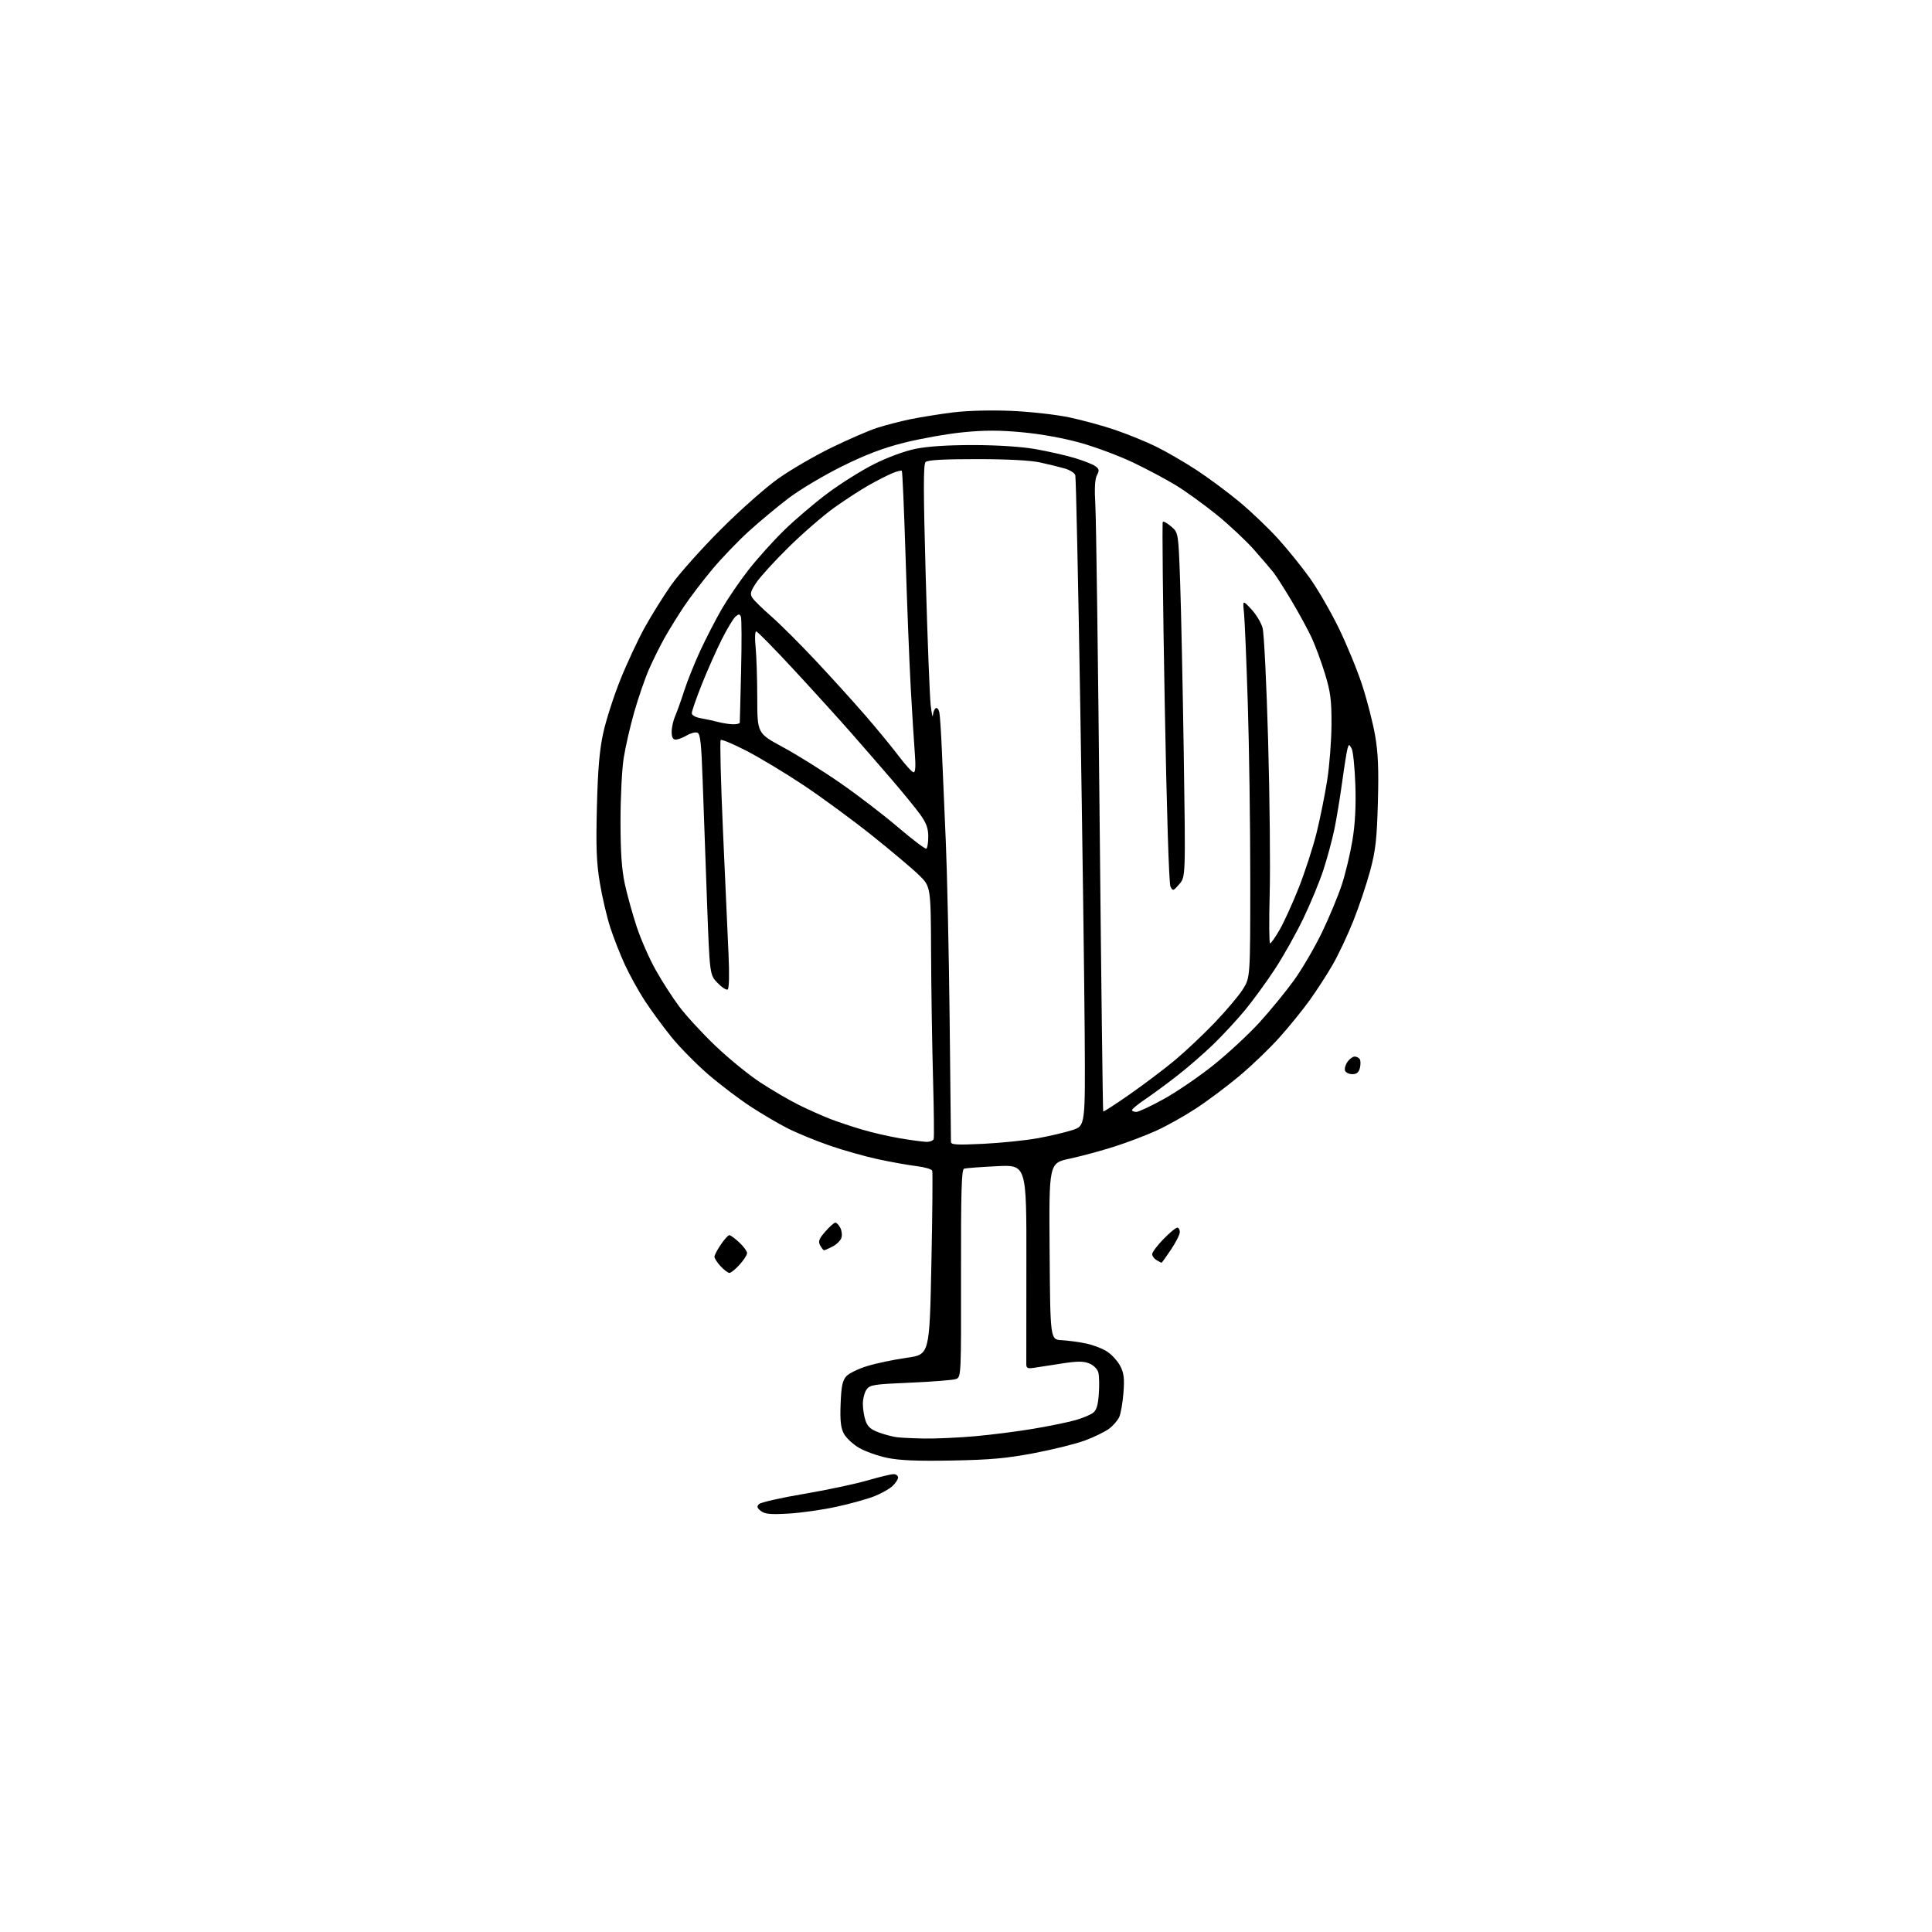
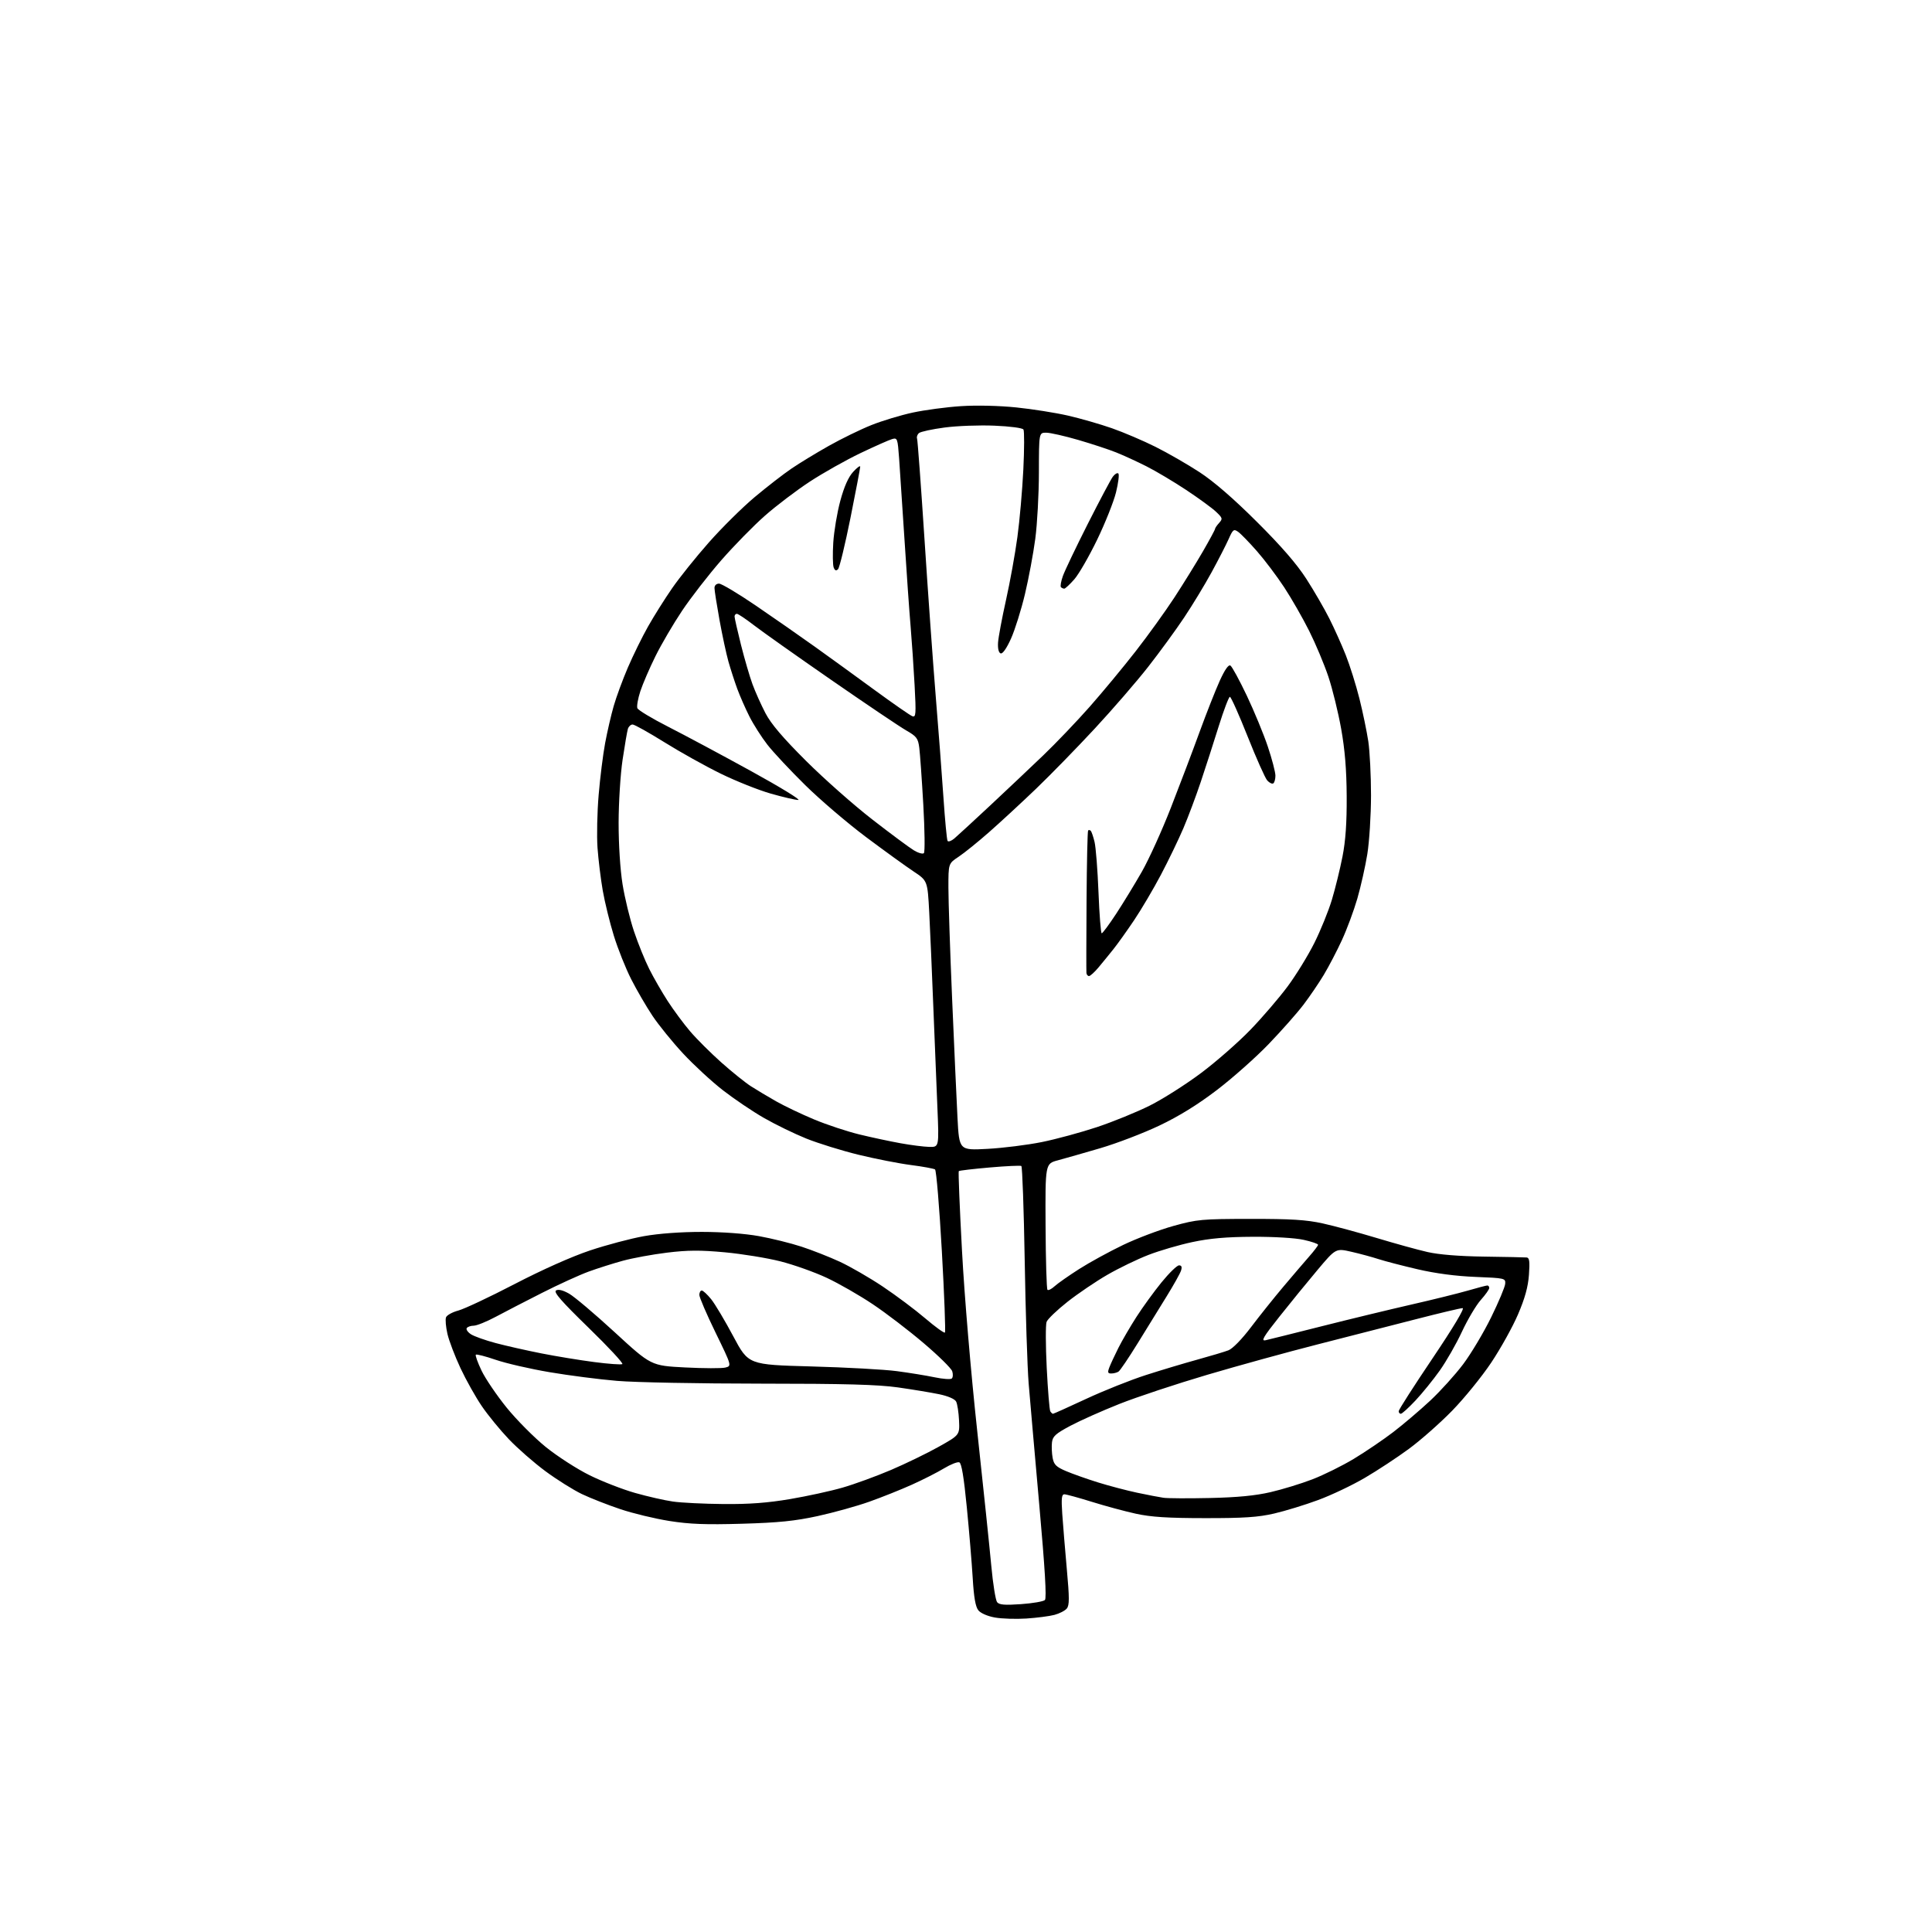
<svg xmlns="http://www.w3.org/2000/svg" version="1.1" viewBox="0 0 768 768" width="768" height="768">
  <style>svg {background-color: white; }</style>"
- <path stroke="none" fill="black" fill-rule="evenodd" d="M313.50,601.67C306.37,602.09 304.09,601.88 302.50,600.66C300.92,599.46 300.76,598.87 301.72,597.90C302.39,597.22 310.36,595.40 319.43,593.87C328.50,592.33 339.85,589.93 344.66,588.54C349.48,587.14 354.22,586.00 355.21,586.00C356.19,586.00 357.00,586.60 357.00,587.33C357.00,588.05 355.99,589.60 354.75,590.75C353.51,591.91 350.24,593.74 347.47,594.82C344.71,595.91 337.96,597.77 332.47,598.97C326.99,600.17 318.45,601.39 313.50,601.67zM378.50,580.58C364.74,580.84 357.62,580.55 352.67,579.52C348.91,578.74 343.85,576.93 341.43,575.51C339.00,574.09 336.29,571.53 335.41,569.83C334.20,567.50 333.90,564.58 334.16,557.97C334.43,551.05 334.90,548.76 336.43,547.08C337.49,545.91 341.31,544.06 344.93,542.97C348.54,541.88 355.55,540.43 360.50,539.73C369.50,538.46 369.50,538.46 370.24,502.48C370.65,482.69 370.80,465.99 370.57,465.38C370.34,464.76 367.54,463.93 364.33,463.55C361.12,463.16 354.27,461.94 349.09,460.83C343.92,459.73 335.18,457.25 329.67,455.34C324.16,453.42 316.69,450.35 313.08,448.52C309.46,446.69 302.82,442.78 298.33,439.84C293.83,436.91 286.27,431.17 281.53,427.09C276.79,423.01 270.15,416.26 266.78,412.09C263.42,407.92 258.67,401.42 256.22,397.66C253.78,393.90 250.28,387.55 248.43,383.56C246.59,379.57 243.97,372.91 242.62,368.78C241.27,364.64 239.40,356.68 238.47,351.10C237.11,342.98 236.87,336.92 237.28,320.72C237.66,305.71 238.31,298.14 239.80,291.34C240.90,286.30 243.94,276.85 246.54,270.34C249.15,263.83 253.52,254.45 256.25,249.50C258.99,244.55 263.76,236.90 266.86,232.50C269.96,228.10 278.80,218.20 286.50,210.49C294.33,202.65 304.47,193.69 309.50,190.14C314.45,186.65 323.90,181.17 330.50,177.95C337.10,174.73 345.20,171.21 348.50,170.13C351.80,169.05 357.88,167.48 362.00,166.63C366.12,165.79 373.77,164.57 379.00,163.92C384.64,163.23 393.98,162.99 402.00,163.33C409.43,163.65 419.77,164.80 425.00,165.90C430.23,167.00 438.46,169.25 443.29,170.90C448.13,172.55 455.33,175.48 459.29,177.40C463.26,179.32 470.55,183.54 475.50,186.76C480.45,189.99 488.32,195.84 493.00,199.76C497.68,203.68 504.52,210.24 508.21,214.33C511.91,218.43 517.47,225.32 520.57,229.64C523.68,233.96 528.86,242.90 532.09,249.50C535.32,256.10 539.56,266.39 541.50,272.37C543.45,278.35 545.76,287.35 546.63,292.37C547.83,299.30 548.10,305.72 547.73,319.00C547.32,333.68 546.83,338.06 544.65,346.17C543.22,351.49 540.21,360.46 537.95,366.11C535.70,371.76 532.03,379.56 529.78,383.44C527.54,387.33 523.45,393.65 520.69,397.50C517.94,401.35 512.49,408.07 508.59,412.42C504.69,416.78 497.45,423.73 492.50,427.86C487.55,431.98 479.80,437.78 475.28,440.72C470.76,443.67 463.75,447.60 459.69,449.44C455.64,451.29 448.09,454.16 442.91,455.81C437.73,457.46 429.78,459.61 425.24,460.58C416.97,462.35 416.97,462.35 417.24,497.42C417.50,532.50 417.50,532.50 422.00,532.74C424.48,532.87 428.83,533.46 431.69,534.05C434.54,534.64 438.37,536.11 440.19,537.33C442.01,538.54 444.32,541.11 445.32,543.02C446.77,545.81 447.03,547.92 446.59,553.66C446.29,557.59 445.53,561.94 444.91,563.30C444.28,564.67 442.46,566.76 440.85,567.96C439.24,569.15 435.00,571.22 431.44,572.56C427.88,573.90 418.79,576.17 411.23,577.61C400.22,579.71 393.74,580.30 378.50,580.58zM367.50,571.84C371.90,571.92 380.90,571.51 387.50,570.93C394.10,570.35 404.68,569.00 411.00,567.92C417.32,566.85 424.75,565.32 427.50,564.53C430.25,563.74 433.37,562.45 434.43,561.68C435.86,560.63 436.47,558.69 436.79,554.17C437.04,550.82 436.96,546.99 436.63,545.66C436.28,544.26 434.79,542.74 433.06,542.02C430.74,541.06 428.41,541.05 422.30,541.98C418.01,542.64 413.04,543.41 411.25,543.69C408.57,544.13 407.99,543.89 407.97,542.36C407.95,541.34 407.96,523.06 408.00,501.74C408.06,462.99 408.06,462.99 396.28,463.58C389.80,463.90 383.93,464.34 383.23,464.56C382.23,464.87 381.97,473.67 382.02,506.19C382.09,546.86 382.06,547.43 380.04,548.18C378.91,548.60 370.77,549.25 361.94,549.63C347.28,550.25 345.77,550.49 344.45,552.38C343.65,553.51 343.00,556.08 343.00,558.07C343.00,560.07 343.49,563.10 344.08,564.80C344.89,567.12 346.20,568.28 349.33,569.42C351.62,570.26 354.85,571.11 356.50,571.32C358.15,571.53 363.10,571.76 367.50,571.84zM289.97,506.00C289.38,506.00 287.80,504.81 286.45,503.35C285.10,501.90 284.00,500.20 284.00,499.59C284.00,498.97 285.14,496.78 286.54,494.73C287.93,492.68 289.46,491.00 289.93,491.00C290.40,491.00 292.19,492.31 293.89,493.90C295.60,495.50 296.99,497.41 296.97,498.15C296.95,498.89 295.61,500.96 293.98,502.75C292.36,504.54 290.55,506.00 289.97,506.00zM461.72,501.97C461.60,501.95 460.71,501.48 459.75,500.92C458.79,500.36 458.00,499.29 458.00,498.54C458.00,497.79 460.01,495.12 462.46,492.59C464.92,490.07 467.39,488.00 467.96,488.00C468.53,488.00 469.00,488.79 469.00,489.76C469.00,490.73 467.41,493.88 465.47,496.76C463.53,499.64 461.85,501.99 461.72,501.97zM327.58,497.00C327.30,497.00 326.60,496.12 326.02,495.05C325.17,493.45 325.55,492.45 328.09,489.55C329.81,487.60 331.59,486.00 332.07,486.00C332.54,486.00 333.42,486.92 334.02,488.04C334.62,489.16 334.83,490.96 334.48,492.05C334.14,493.13 332.56,494.69 330.98,495.51C329.40,496.33 327.87,497.00 327.58,497.00zM390.75,454.69C397.76,454.35 407.51,453.36 412.42,452.48C417.32,451.59 423.61,450.11 426.38,449.19C431.43,447.50 431.43,447.50 431.18,410.50C431.04,390.15 430.26,332.33 429.44,282.00C428.62,231.67 427.72,189.78 427.45,188.90C427.18,188.02 425.28,186.82 423.23,186.23C421.18,185.64 416.80,184.56 413.50,183.84C409.69,183.00 400.50,182.51 388.30,182.51C374.90,182.50 368.74,182.86 367.92,183.68C367.02,184.58 367.04,195.30 368.00,229.68C368.69,254.33 369.58,277.20 369.98,280.50C370.38,283.80 370.77,285.51 370.85,284.31C370.93,283.10 371.44,281.85 371.97,281.52C372.50,281.19 373.15,281.95 373.41,283.21C373.66,284.47 374.13,291.57 374.44,299.00C374.75,306.43 375.44,322.40 375.97,334.50C376.50,346.60 377.18,378.10 377.49,404.50C377.80,430.90 378.04,453.13 378.02,453.90C378.00,455.06 380.19,455.20 390.75,454.69zM368.14,453.90C369.60,453.95 370.95,453.44 371.16,452.75C371.36,452.06 371.24,441.15 370.89,428.50C370.53,415.85 370.19,393.56 370.12,378.96C370.00,352.42 370.00,352.42 365.25,347.80C362.64,345.26 354.20,338.16 346.50,332.01C338.80,325.87 326.64,316.94 319.48,312.17C312.33,307.40 302.12,301.25 296.81,298.50C291.50,295.76 286.86,293.81 286.49,294.18C286.12,294.55 286.53,310.75 287.39,330.17C288.26,349.60 289.25,371.63 289.59,379.13C289.97,387.34 289.84,392.98 289.26,393.34C288.74,393.66 286.92,392.48 285.22,390.71C282.12,387.50 282.12,387.50 281.05,358.50C280.46,342.55 279.68,321.02 279.33,310.66C278.81,295.55 278.39,291.70 277.23,291.26C276.43,290.95 274.52,291.44 272.98,292.35C271.45,293.26 269.47,294.00 268.60,294.00C267.48,294.00 267.00,293.07 267.00,290.90C267.00,289.20 267.62,286.38 268.38,284.65C269.14,282.92 270.78,278.35 272.01,274.50C273.25,270.65 276.15,263.43 278.46,258.46C280.78,253.48 284.61,246.06 286.99,241.96C289.37,237.86 294.12,230.90 297.57,226.50C301.01,222.10 307.35,215.05 311.66,210.83C315.97,206.61 323.77,199.97 328.99,196.07C334.20,192.18 342.53,186.96 347.49,184.47C352.73,181.83 359.61,179.30 363.93,178.42C368.74,177.43 376.84,176.91 386.93,176.92C396.48,176.94 405.98,177.55 411.50,178.51C416.45,179.38 423.44,180.95 427.03,182.02C430.61,183.08 434.38,184.56 435.40,185.30C436.96,186.45 437.07,187.01 436.05,188.90C435.23,190.44 435.03,194.20 435.42,200.82C435.74,206.15 436.50,262.48 437.12,326.00C437.74,389.52 438.38,441.65 438.54,441.83C438.70,442.02 443.48,438.92 449.17,434.95C454.85,430.97 462.88,424.92 467.00,421.48C471.12,418.05 478.22,411.36 482.77,406.62C487.32,401.88 492.38,395.89 494.02,393.31C497.00,388.61 497.00,388.61 497.00,349.54C497.00,328.05 496.56,296.53 496.01,279.49C495.47,262.44 494.79,246.25 494.50,243.50C493.97,238.50 493.97,238.50 497.41,242.16C499.30,244.17 501.33,247.52 501.90,249.62C502.48,251.71 503.47,271.89 504.10,294.46C504.73,317.03 505.01,344.39 504.72,355.25C504.43,366.11 504.50,375.00 504.88,375.00C505.27,375.00 506.99,372.54 508.72,369.52C510.45,366.51 513.87,358.98 516.32,352.77C518.77,346.57 521.95,336.77 523.38,331.00C524.80,325.23 526.71,315.77 527.60,310.00C528.50,304.23 529.26,294.32 529.29,288.00C529.33,278.32 528.92,275.13 526.70,267.84C525.25,263.08 522.83,256.56 521.33,253.34C519.82,250.13 516.25,243.57 513.38,238.77C510.52,233.97 507.30,228.93 506.23,227.56C505.15,226.20 501.65,222.11 498.45,218.48C495.24,214.85 488.54,208.58 483.56,204.55C478.58,200.53 471.35,195.30 467.50,192.95C463.65,190.60 456.00,186.52 450.50,183.89C445.00,181.26 435.55,177.73 429.50,176.03C422.80,174.16 413.72,172.51 406.28,171.83C397.11,170.98 391.20,170.99 382.58,171.86C376.27,172.50 365.83,174.36 359.39,175.99C350.93,178.12 344.03,180.75 334.59,185.44C327.39,189.01 317.90,194.67 313.50,198.01C309.10,201.35 302.00,207.26 297.72,211.14C293.44,215.02 286.88,221.86 283.13,226.34C279.38,230.83 274.38,237.38 272.02,240.90C269.66,244.42 266.20,250.00 264.33,253.29C262.47,256.59 259.63,262.28 258.03,265.94C256.42,269.60 253.76,277.30 252.12,283.05C250.48,288.80 248.58,297.10 247.90,301.50C247.22,305.90 246.66,317.15 246.66,326.50C246.67,338.90 247.14,345.66 248.40,351.50C249.36,355.90 251.49,363.55 253.13,368.50C254.77,373.45 258.15,381.13 260.64,385.57C263.13,390.02 267.36,396.59 270.05,400.18C272.74,403.77 279.19,410.76 284.38,415.73C289.57,420.69 297.57,427.22 302.16,430.24C306.75,433.26 313.65,437.29 317.50,439.20C321.35,441.11 326.98,443.62 330.00,444.79C333.02,445.95 338.75,447.87 342.73,449.04C346.70,450.22 353.45,451.77 357.73,452.49C362.00,453.21 366.69,453.84 368.14,453.90zM451.69,442.00C452.62,442.00 457.59,439.67 462.73,436.82C467.87,433.97 476.75,427.90 482.46,423.32C488.17,418.75 496.37,411.14 500.67,406.42C504.98,401.69 511.15,394.16 514.39,389.66C517.63,385.17 522.66,376.55 525.57,370.50C528.48,364.45 532.03,355.90 533.45,351.50C534.88,347.10 536.76,339.23 537.62,334.00C538.69,327.52 539.06,320.52 538.77,311.97C538.53,305.07 537.87,298.59 537.29,297.55C536.26,295.72 536.22,295.72 535.66,297.59C535.35,298.64 534.39,304.59 533.54,310.81C532.69,317.03 531.29,325.51 530.44,329.65C529.58,333.79 527.61,341.09 526.05,345.86C524.49,350.63 520.86,359.39 517.98,365.34C515.11,371.29 510.05,380.28 506.73,385.33C503.42,390.37 498.12,397.65 494.95,401.50C491.77,405.35 486.10,411.48 482.34,415.12C478.58,418.77 472.10,424.39 467.95,427.62C463.80,430.86 458.06,435.07 455.20,437.00C452.34,438.93 450.00,440.84 450.00,441.25C450.00,441.66 450.76,442.00 451.69,442.00zM537.59,427.00C536.28,427.00 534.97,426.38 534.68,425.61C534.39,424.85 534.82,423.28 535.63,422.11C536.45,420.95 537.74,420.00 538.50,420.00C539.26,420.00 540.18,420.48 540.54,421.06C540.89,421.64 540.91,423.21 540.58,424.56C540.14,426.29 539.27,427.00 537.59,427.00zM468.79,351.46C466.40,354.23 466.22,354.28 465.28,352.44C464.68,351.28 463.76,321.92 462.99,279.24C462.27,240.04 461.93,207.73 462.23,207.44C462.53,207.14 464.04,207.99 465.60,209.33C468.42,211.76 468.42,211.76 469.12,231.13C469.50,241.78 470.15,272.56 470.56,299.52C471.30,348.53 471.30,348.53 468.79,351.46zM368.24,337.35C368.66,337.09 369.00,334.93 369.00,332.55C369.00,329.25 368.22,327.14 365.75,323.71C363.96,321.24 358.90,315.03 354.50,309.92C350.10,304.81 342.90,296.53 338.50,291.51C334.10,286.49 323.98,275.32 316.00,266.69C308.02,258.06 301.10,251.00 300.61,251.00C300.11,251.00 300.00,253.73 300.36,257.15C300.71,260.53 301.01,269.64 301.02,277.40C301.04,291.50 301.04,291.50 311.21,297.00C316.81,300.02 327.05,306.42 333.97,311.22C340.90,316.01 351.27,323.96 357.02,328.88C362.78,333.79 367.83,337.61 368.24,337.35zM363.19,307.00C363.91,307.00 364.06,304.48 363.64,299.25C363.30,294.99 362.57,283.18 362.01,273.00C361.46,262.82 360.54,239.45 359.97,221.04C359.39,202.64 358.73,187.40 358.49,187.16C358.26,186.92 356.59,187.34 354.78,188.08C352.98,188.82 348.80,190.94 345.50,192.80C342.20,194.65 335.94,198.72 331.58,201.83C327.23,204.95 319.10,212.00 313.51,217.50C307.92,223.00 302.12,229.37 300.61,231.65C298.31,235.13 298.06,236.11 299.08,237.65C299.74,238.67 303.12,241.97 306.58,245.00C310.05,248.03 317.97,255.93 324.19,262.56C330.41,269.19 339.32,279.02 343.99,284.41C348.66,289.80 354.65,297.08 357.30,300.60C359.95,304.12 362.60,307.00 363.19,307.00zM291.25,287.91C292.76,287.96 294.03,287.66 294.07,287.25C294.10,286.84 294.35,277.53 294.60,266.57C294.86,255.60 294.83,245.99 294.52,245.20C294.07,244.02 293.71,244.00 292.40,245.08C291.54,245.80 289.07,249.89 286.92,254.16C284.77,258.44 281.21,266.46 279.00,271.99C276.80,277.52 275.00,282.69 275.00,283.47C275.00,284.35 276.46,285.16 278.75,285.55C280.81,285.91 283.85,286.56 285.50,287.01C287.15,287.45 289.74,287.86 291.25,287.91z" />
+ <path stroke="none" fill="black" fill-rule="evenodd" d="M408.00,643.39C403.88,643.66 398.25,643.48 395.50,642.99C392.58,642.47 389.84,641.28 388.91,640.13C387.78,638.74 387.12,634.98 386.67,627.33C386.31,621.37 385.26,608.69 384.32,599.15C383.15,587.17 382.23,581.64 381.34,581.30C380.62,581.03 377.90,582.10 375.27,583.69C372.65,585.28 366.90,588.20 362.50,590.18C358.10,592.16 350.45,595.22 345.50,596.97C340.55,598.73 331.32,601.29 325.00,602.67C315.98,604.63 309.51,605.29 294.97,605.71C280.55,606.13 274.15,605.89 266.07,604.61C260.36,603.70 251.60,601.60 246.62,599.92C241.63,598.25 234.75,595.55 231.32,593.92C227.90,592.28 221.36,588.18 216.80,584.81C212.23,581.43 205.69,575.70 202.25,572.08C198.81,568.46 193.99,562.58 191.55,559.00C189.10,555.42 185.28,548.62 183.06,543.88C180.84,539.14 178.50,533.00 177.86,530.23C177.23,527.47 176.97,524.51 177.30,523.66C177.63,522.80 179.83,521.59 182.20,520.96C184.56,520.33 194.62,515.60 204.55,510.44C215.57,504.72 227.26,499.51 234.55,497.07C241.12,494.88 250.78,492.32 256.00,491.39C261.86,490.34 270.67,489.70 279.00,489.70C287.18,489.71 296.11,490.37 301.68,491.38C306.73,492.29 314.33,494.17 318.58,495.56C322.82,496.94 329.69,499.64 333.84,501.56C337.98,503.48 345.68,507.92 350.94,511.44C356.20,514.96 363.78,520.63 367.78,524.05C371.79,527.47 375.32,530.02 375.62,529.71C375.93,529.41 375.38,514.83 374.40,497.33C373.42,479.82 372.20,465.21 371.69,464.87C371.17,464.52 366.87,463.73 362.13,463.12C357.38,462.51 348.01,460.67 341.31,459.04C334.60,457.40 325.24,454.49 320.50,452.59C315.77,450.68 308.21,447.00 303.70,444.41C299.19,441.83 291.85,436.87 287.38,433.40C282.92,429.94 275.79,423.36 271.55,418.80C267.30,414.23 261.82,407.47 259.35,403.77C256.89,400.07 253.09,393.55 250.92,389.27C248.74,385.00 245.64,377.23 244.02,372.00C242.40,366.77 240.42,358.68 239.60,354.00C238.79,349.32 237.86,341.68 237.52,337.00C237.19,332.32 237.39,322.89 237.97,316.04C238.54,309.18 239.71,299.89 240.55,295.39C241.39,290.89 242.92,284.26 243.95,280.67C244.98,277.07 247.52,270.18 249.59,265.35C251.67,260.52 255.28,253.17 257.62,249.03C259.96,244.89 264.26,238.04 267.19,233.82C270.11,229.59 276.68,221.40 281.80,215.61C286.91,209.82 295.10,201.72 299.99,197.61C304.89,193.51 311.50,188.38 314.70,186.22C317.89,184.05 324.57,179.99 329.55,177.19C334.52,174.39 342.08,170.70 346.36,168.99C350.63,167.28 358.03,165.04 362.81,164.01C367.59,162.98 376.23,161.82 382.00,161.45C388.21,161.05 397.20,161.26 404.00,161.96C410.32,162.61 419.55,164.07 424.50,165.20C429.45,166.33 437.32,168.60 442.00,170.23C446.68,171.87 454.48,175.20 459.34,177.63C464.20,180.06 472.08,184.59 476.84,187.70C482.55,191.43 490.31,198.15 499.62,207.43C509.33,217.09 515.49,224.20 519.30,230.12C522.35,234.86 526.45,241.94 528.42,245.85C530.39,249.76 533.34,256.32 534.97,260.43C536.60,264.54 539.04,272.31 540.39,277.70C541.74,283.09 543.32,290.74 543.92,294.69C544.51,298.65 545.00,308.32 545.00,316.19C544.99,324.06 544.33,334.56 543.53,339.53C542.72,344.50 540.93,352.47 539.55,357.24C538.16,362.02 535.41,369.43 533.43,373.71C531.46,378.00 528.22,384.20 526.24,387.50C524.26,390.80 520.60,396.17 518.12,399.43C515.64,402.69 509.45,409.69 504.36,414.99C499.28,420.28 490.00,428.52 483.75,433.29C476.05,439.16 468.65,443.73 460.87,447.43C454.54,450.44 443.99,454.48 437.43,456.41C430.87,458.33 423.25,460.51 420.50,461.25C415.50,462.58 415.50,462.58 415.63,487.34C415.70,500.95 416.04,512.37 416.38,512.72C416.73,513.06 418.02,512.42 419.25,511.28C420.49,510.15 424.88,507.08 429.00,504.45C433.12,501.82 441.00,497.51 446.50,494.87C452.00,492.24 461.00,488.84 466.50,487.32C475.90,484.72 477.73,484.55 497.00,484.53C513.21,484.51 519.23,484.88 525.78,486.32C530.33,487.32 540.00,489.94 547.28,492.13C554.55,494.32 563.65,496.84 567.50,497.71C571.97,498.73 580.11,499.39 590.00,499.52C598.52,499.64 606.12,499.79 606.88,499.87C607.97,499.97 608.16,501.47 607.78,506.75C607.43,511.58 606.19,516.06 603.43,522.50C601.31,527.45 596.52,536.07 592.79,541.65C589.06,547.24 582.07,555.84 577.26,560.77C572.44,565.71 564.69,572.54 560.04,575.96C555.39,579.38 547.52,584.56 542.54,587.47C537.57,590.39 529.23,594.35 524.00,596.28C518.77,598.22 510.90,600.63 506.50,601.65C500.15,603.12 494.47,603.50 479.00,603.48C464.17,603.47 457.59,603.05 451.50,601.72C447.10,600.75 439.23,598.63 434.00,596.99C428.77,595.36 423.88,594.02 423.12,594.01C422.02,594.00 421.85,595.58 422.26,601.75C422.55,606.01 423.37,615.88 424.07,623.68C425.13,635.29 425.13,638.14 424.06,639.42C423.35,640.28 421.13,641.42 419.13,641.95C417.14,642.47 412.12,643.12 408.00,643.39zM405.89,637.67C410.53,637.34 414.79,636.61 415.37,636.03C416.09,635.31 415.40,623.68 413.13,598.25C411.33,578.04 409.44,556.33 408.91,550.00C408.39,543.67 407.68,521.72 407.34,501.22C406.99,480.71 406.39,463.74 406.00,463.50C405.61,463.26 399.95,463.52 393.42,464.09C386.89,464.66 381.36,465.31 381.13,465.53C380.90,465.76 381.48,480.02 382.41,497.22C383.38,515.31 385.94,545.59 388.48,569.00C390.89,591.27 393.40,615.35 394.06,622.50C394.72,629.65 395.76,636.12 396.36,636.88C397.22,637.95 399.37,638.13 405.89,637.67zM287.62,597.88C297.85,597.97 305.16,597.42 314.10,595.90C320.89,594.75 330.29,592.70 334.97,591.34C339.66,589.99 348.31,586.83 354.18,584.33C360.05,581.82 368.60,577.67 373.18,575.10C381.50,570.43 381.50,570.43 381.23,564.62C381.08,561.42 380.56,558.04 380.06,557.12C379.52,556.11 376.82,554.95 373.30,554.22C370.08,553.56 362.73,552.34 356.97,551.52C348.99,550.39 335.99,550.03 302.30,550.02C278.00,550.01 252.35,549.52 245.30,548.92C238.26,548.33 226.20,546.78 218.50,545.47C210.80,544.17 201.16,541.95 197.08,540.55C193.00,539.15 189.43,538.23 189.15,538.51C188.87,538.79 189.89,541.64 191.42,544.84C192.95,548.04 197.44,554.65 201.39,559.54C205.35,564.42 212.35,571.47 216.95,575.20C221.56,578.92 229.41,583.99 234.41,586.45C239.41,588.92 247.55,592.08 252.50,593.48C257.45,594.88 264.20,596.42 267.50,596.89C270.80,597.37 279.86,597.81 287.62,597.88zM481.00,595.48C491.87,595.24 499.06,594.55 505.06,593.15C509.77,592.06 517.26,589.77 521.71,588.05C526.15,586.34 533.55,582.68 538.14,579.92C542.74,577.15 549.79,572.37 553.82,569.29C557.84,566.21 564.46,560.58 568.52,556.79C572.58,553.00 578.48,546.47 581.63,542.29C584.77,538.11 589.78,529.72 592.76,523.64C595.74,517.57 598.25,511.58 598.34,510.33C598.50,508.12 598.22,508.06 586.50,507.59C578.70,507.28 570.65,506.21 563.50,504.55C557.45,503.14 550.48,501.33 548.00,500.52C545.52,499.71 540.69,498.40 537.25,497.61C531.00,496.18 531.00,496.18 523.72,504.84C519.71,509.60 512.90,517.95 508.59,523.39C502.11,531.55 501.15,533.19 503.12,532.76C504.43,532.47 514.50,529.96 525.50,527.18C536.50,524.40 552.48,520.54 561.00,518.59C569.52,516.65 579.65,514.14 583.50,513.03C587.35,511.91 590.83,511.00 591.25,511.00C591.66,511.00 592.00,511.45 592.00,512.00C592.00,512.55 590.49,514.68 588.64,516.75C586.80,518.81 583.43,524.48 581.16,529.34C578.90,534.21 574.91,541.18 572.31,544.84C569.71,548.50 565.36,553.86 562.65,556.75C559.93,559.64 557.33,562.00 556.85,562.00C556.38,562.00 556.00,561.54 556.00,560.97C556.00,560.40 562.05,550.95 569.45,539.97C577.71,527.71 582.32,520.00 581.41,520.00C580.60,520.00 572.18,522.00 562.72,524.44C553.25,526.88 535.75,531.36 523.84,534.40C511.92,537.44 492.12,542.89 479.84,546.52C467.55,550.15 451.88,555.35 445.00,558.08C438.12,560.81 429.35,564.72 425.50,566.77C419.58,569.93 418.45,570.95 418.17,573.41C417.99,575.01 418.11,577.77 418.44,579.55C418.95,582.23 419.84,583.11 423.77,584.79C426.37,585.89 432.10,587.92 436.50,589.29C440.90,590.66 447.88,592.49 452.00,593.37C456.12,594.24 460.85,595.15 462.50,595.39C464.15,595.63 472.48,595.67 481.00,595.48zM418.58,562.00C418.84,562.00 424.77,559.33 431.77,556.07C438.77,552.81 449.45,548.55 455.50,546.61C461.55,544.66 470.77,541.90 476.00,540.46C481.23,539.02 486.77,537.36 488.32,536.77C489.98,536.14 493.65,532.38 497.27,527.60C500.64,523.14 506.43,515.90 510.14,511.50C513.85,507.10 518.47,501.70 520.40,499.50C522.34,497.30 523.94,495.19 523.96,494.82C523.98,494.45 521.41,493.56 518.25,492.86C514.90,492.11 506.44,491.60 498.00,491.64C487.47,491.69 480.90,492.27 474.00,493.74C468.77,494.85 460.90,497.15 456.50,498.86C452.10,500.56 444.78,504.10 440.23,506.73C435.68,509.35 428.54,514.19 424.37,517.47C420.20,520.76 416.44,524.36 416.03,525.47C415.62,526.59 415.64,534.82 416.09,543.77C416.54,552.72 417.18,560.48 417.51,561.02C417.85,561.56 418.33,562.00 418.58,562.00zM378.35,547.98C378.82,547.55 378.90,546.26 378.53,545.11C378.17,543.95 373.06,538.92 367.18,533.93C361.31,528.93 352.20,521.96 346.94,518.45C341.69,514.93 333.46,510.21 328.65,507.96C323.84,505.71 315.56,502.76 310.24,501.41C304.91,500.06 294.96,498.44 288.12,497.81C278.35,496.91 273.40,496.94 265.13,497.95C259.34,498.66 251.43,500.11 247.55,501.18C243.67,502.24 237.57,504.18 234.00,505.48C230.43,506.78 222.10,510.57 215.50,513.92C208.90,517.26 200.57,521.57 197.00,523.48C193.43,525.39 189.51,526.97 188.31,526.98C187.10,526.99 185.85,527.43 185.53,527.96C185.20,528.48 185.96,529.58 187.22,530.40C188.47,531.21 192.88,532.78 197.00,533.88C201.12,534.98 209.29,536.82 215.15,537.98C221.01,539.14 230.46,540.69 236.15,541.43C241.84,542.18 246.90,542.54 247.39,542.25C247.88,541.95 241.83,535.44 233.95,527.78C223.14,517.26 219.97,513.64 221.03,512.98C221.94,512.42 223.76,512.86 226.19,514.23C228.26,515.39 236.45,522.31 244.38,529.61C258.81,542.88 258.81,542.88 272.28,543.58C279.69,543.96 286.91,543.99 288.33,543.63C290.90,542.99 290.90,542.99 284.45,529.74C280.90,522.46 278.00,515.71 278.00,514.75C278.00,513.79 278.43,513.00 278.96,513.00C279.48,513.00 281.17,514.56 282.71,516.47C284.24,518.38 288.20,525.02 291.50,531.22C297.51,542.50 297.51,542.50 322.50,543.18C336.25,543.55 351.55,544.39 356.50,545.05C361.45,545.70 368.20,546.80 371.50,547.49C374.80,548.19 377.88,548.40 378.35,547.98zM441.77,545.98C440.36,546.00 440.22,545.56 440.98,543.56C441.49,542.22 443.11,538.73 444.58,535.81C446.05,532.89 449.28,527.35 451.75,523.50C454.22,519.65 458.71,513.46 461.73,509.75C464.75,506.04 467.88,503.00 468.68,503.00C469.70,503.00 469.94,503.62 469.48,505.08C469.11,506.22 466.54,510.83 463.75,515.33C460.97,519.82 455.78,528.23 452.23,534.00C448.67,539.77 445.25,544.83 444.63,545.23C444.01,545.64 442.72,545.98 441.77,545.98zM392.53,456.69C398.71,456.36 408.43,455.14 414.13,453.99C419.83,452.84 429.72,450.15 436.11,448.03C442.49,445.90 451.94,442.05 457.11,439.46C462.27,436.87 471.45,431.04 477.50,426.50C483.55,421.96 492.40,414.20 497.16,409.25C501.92,404.31 508.54,396.59 511.87,392.10C515.20,387.61 519.96,379.86 522.46,374.87C524.95,369.89 528.10,362.14 529.45,357.65C530.80,353.17 532.69,345.45 533.66,340.50C534.90,334.18 535.39,327.04 535.33,316.50C535.27,305.92 534.62,298.01 533.12,289.64C531.95,283.12 529.67,273.81 528.04,268.95C526.41,264.09 522.98,255.92 520.42,250.80C517.86,245.69 513.40,237.90 510.51,233.50C507.62,229.10 502.75,222.63 499.67,219.12C496.60,215.62 493.23,212.15 492.18,211.41C490.44,210.19 490.11,210.44 488.40,214.29C487.37,216.60 484.32,222.55 481.62,227.50C478.92,232.45 474.01,240.55 470.70,245.50C467.40,250.45 460.97,259.26 456.42,265.07C451.87,270.89 442.34,281.91 435.23,289.57C428.13,297.23 417.62,308.00 411.89,313.50C406.16,319.00 397.78,326.74 393.27,330.71C388.77,334.68 383.26,339.12 381.04,340.59C377.00,343.27 377.00,343.27 377.01,352.88C377.01,358.17 377.67,378.02 378.48,397.00C379.29,415.98 380.25,437.30 380.62,444.39C381.30,457.29 381.30,457.29 392.53,456.69zM369.40,455.91C373.30,456.00 373.30,456.00 372.63,440.25C372.26,431.59 371.53,413.48 371.00,400.00C370.48,386.52 369.75,369.78 369.39,362.80C368.72,350.10 368.72,350.10 363.11,346.38C360.03,344.33 351.52,338.18 344.20,332.70C336.89,327.22 326.04,317.96 320.11,312.12C314.17,306.28 307.41,299.05 305.07,296.05C302.74,293.06 299.51,287.99 297.90,284.80C296.29,281.62 294.11,276.64 293.05,273.75C291.99,270.86 290.43,266.02 289.57,263.00C288.72,259.98 287.12,252.55 286.02,246.50C284.93,240.45 284.02,234.71 284.02,233.75C284.01,232.72 284.75,232.00 285.83,232.00C286.83,232.00 293.47,235.97 300.58,240.82C307.68,245.66 318.23,253.01 324.00,257.14C329.77,261.27 340.47,269.02 347.77,274.37C355.08,279.71 361.77,284.36 362.65,284.70C364.10,285.25 364.19,284.01 363.57,272.41C363.19,265.31 362.47,254.78 361.98,249.00C361.48,243.22 360.39,227.70 359.55,214.50C358.70,201.30 357.74,186.77 357.41,182.21C356.84,174.32 356.71,173.95 354.66,174.53C353.47,174.86 347.80,177.38 342.05,180.12C336.30,182.87 327.24,187.97 321.92,191.45C316.60,194.94 308.56,201.04 304.05,205.02C299.54,208.99 291.72,216.98 286.67,222.76C281.63,228.55 274.64,237.55 271.15,242.77C267.65,247.99 262.88,256.14 260.54,260.88C258.19,265.62 255.50,271.88 254.54,274.79C253.59,277.70 253.06,280.72 253.36,281.51C253.67,282.30 259.22,285.64 265.71,288.94C272.19,292.24 286.94,300.13 298.47,306.47C310.00,312.81 318.49,318.00 317.33,318.00C316.17,318.00 311.24,316.86 306.36,315.46C301.49,314.07 292.55,310.50 286.50,307.54C280.45,304.58 270.39,298.97 264.15,295.08C257.90,291.19 252.20,288.00 251.47,288.00C250.73,288.00 249.89,288.79 249.59,289.75C249.30,290.71 248.35,296.22 247.49,301.99C246.63,307.76 245.92,319.05 245.91,327.07C245.90,335.68 246.54,345.72 247.48,351.54C248.36,356.97 250.39,365.36 252.01,370.18C253.62,375.00 256.36,381.77 258.10,385.22C259.84,388.68 263.15,394.43 265.46,398.00C267.78,401.57 271.78,406.98 274.36,410.00C276.94,413.02 282.53,418.59 286.77,422.37C291.02,426.15 296.30,430.39 298.50,431.80C300.70,433.21 305.20,435.90 308.50,437.78C311.80,439.65 318.62,442.91 323.66,445.01C328.70,447.11 336.80,449.79 341.66,450.97C346.52,452.15 353.88,453.72 358.00,454.46C362.12,455.21 367.25,455.86 369.40,455.91zM432.90,388.00C432.40,388.00 431.94,387.44 431.87,386.75C431.80,386.06 431.83,373.14 431.92,358.04C432.02,342.93 432.30,330.37 432.55,330.12C432.80,329.87 433.26,329.93 433.59,330.25C433.91,330.58 434.59,332.56 435.10,334.67C435.61,336.78 436.32,345.81 436.67,354.75C437.02,363.69 437.60,371.00 437.95,371.00C438.31,371.00 440.89,367.51 443.69,363.25C446.48,358.99 451.07,351.47 453.89,346.54C456.70,341.62 461.91,330.14 465.46,321.04C469.02,311.94 474.14,298.42 476.84,290.99C479.55,283.57 483.15,274.42 484.85,270.67C486.88,266.20 488.35,264.10 489.11,264.57C489.75,264.96 492.68,270.34 495.62,276.52C498.55,282.70 502.32,291.82 503.98,296.78C505.64,301.74 507.00,306.94 507.00,308.34C507.00,309.74 506.61,311.12 506.13,311.42C505.66,311.71 504.58,311.18 503.74,310.23C502.90,309.28 499.39,301.41 495.95,292.75C492.51,284.09 489.34,277.00 488.90,277.00C488.47,277.00 486.46,282.29 484.44,288.75C482.43,295.21 479.23,305.13 477.33,310.79C475.44,316.44 472.32,324.77 470.39,329.29C468.46,333.80 464.45,342.12 461.47,347.76C458.49,353.40 453.71,361.50 450.85,365.76C447.99,370.02 444.26,375.23 442.57,377.35C440.88,379.46 438.22,382.73 436.65,384.60C435.08,386.47 433.39,388.00 432.90,388.00zM367.26,339.14C367.71,338.69 367.60,330.04 367.03,319.91C366.45,309.79 365.73,299.59 365.43,297.26C364.94,293.47 364.38,292.73 360.19,290.33C357.61,288.85 344.25,279.85 330.50,270.33C316.75,260.81 302.87,250.99 299.66,248.51C296.45,246.03 293.41,244.00 292.91,244.00C292.41,244.00 292.00,244.48 292.00,245.07C292.00,245.66 293.15,250.72 294.55,256.32C295.96,261.92 298.02,268.98 299.13,272.00C300.24,275.02 302.56,280.20 304.28,283.50C306.50,287.76 311.18,293.26 320.45,302.50C327.63,309.65 339.47,320.12 346.77,325.77C354.06,331.43 361.48,336.93 363.24,338.00C365.00,339.07 366.81,339.59 367.26,339.14zM379.35,333.32C380.53,332.32 386.90,326.46 393.50,320.30C400.10,314.13 409.63,305.13 414.68,300.29C419.72,295.46 428.05,286.74 433.18,280.93C438.30,275.12 446.51,265.22 451.41,258.93C456.32,252.64 463.26,243.00 466.85,237.50C470.44,232.00 475.54,223.75 478.19,219.17C480.83,214.59 483.00,210.58 483.00,210.25C483.00,209.92 483.72,208.86 484.61,207.88C486.10,206.23 486.01,205.91 483.36,203.41C481.79,201.92 476.45,198.03 471.50,194.75C466.55,191.47 459.45,187.25 455.73,185.37C452.01,183.49 446.61,181.01 443.73,179.86C440.85,178.70 434.05,176.46 428.62,174.88C423.19,173.30 417.45,172.00 415.87,172.00C413.00,172.00 413.00,172.00 412.98,187.75C412.97,196.41 412.32,208.31 411.54,214.19C410.76,220.07 408.91,229.97 407.43,236.19C405.95,242.41 403.46,250.35 401.90,253.84C400.13,257.76 398.56,260.01 397.77,259.73C396.98,259.45 396.59,257.83 396.74,255.43C396.88,253.31 398.30,245.71 399.90,238.54C401.50,231.37 403.54,220.10 404.43,213.50C405.33,206.90 406.39,194.82 406.79,186.67C407.19,178.51 407.21,171.34 406.84,170.74C406.45,170.12 401.56,169.47 395.28,169.21C389.30,168.96 380.38,169.29 375.47,169.95C370.56,170.60 366.00,171.59 365.33,172.14C364.66,172.69 364.31,173.68 364.54,174.32C364.78,174.97 366.10,192.92 367.49,214.20C368.87,235.49 370.89,263.61 371.96,276.70C373.04,289.79 374.42,307.91 375.03,316.96C375.64,326.01 376.38,333.80 376.67,334.27C376.96,334.74 378.17,334.31 379.35,333.32zM423.06,234.00C422.66,234.00 422.07,233.73 421.74,233.41C421.42,233.08 421.76,231.10 422.50,229.01C423.24,226.91 427.68,217.61 432.36,208.35C437.05,199.08 441.55,190.60 442.36,189.50C443.17,188.40 444.16,187.83 444.57,188.23C444.97,188.63 444.54,192.01 443.63,195.73C442.71,199.45 439.34,207.91 436.14,214.53C432.94,221.14 428.86,228.23 427.06,230.28C425.26,232.33 423.46,234.00 423.06,234.00zM333.13,226.27C332.38,227.02 331.87,226.82 331.40,225.59C331.03,224.63 330.96,220.17 331.24,215.67C331.53,211.18 332.78,203.72 334.03,199.10C335.55,193.47 337.23,189.67 339.12,187.60C340.67,185.89 341.95,184.95 341.95,185.50C341.96,186.05 340.21,195.21 338.08,205.85C335.94,216.50 333.71,225.69 333.13,226.27z" />
</svg>
